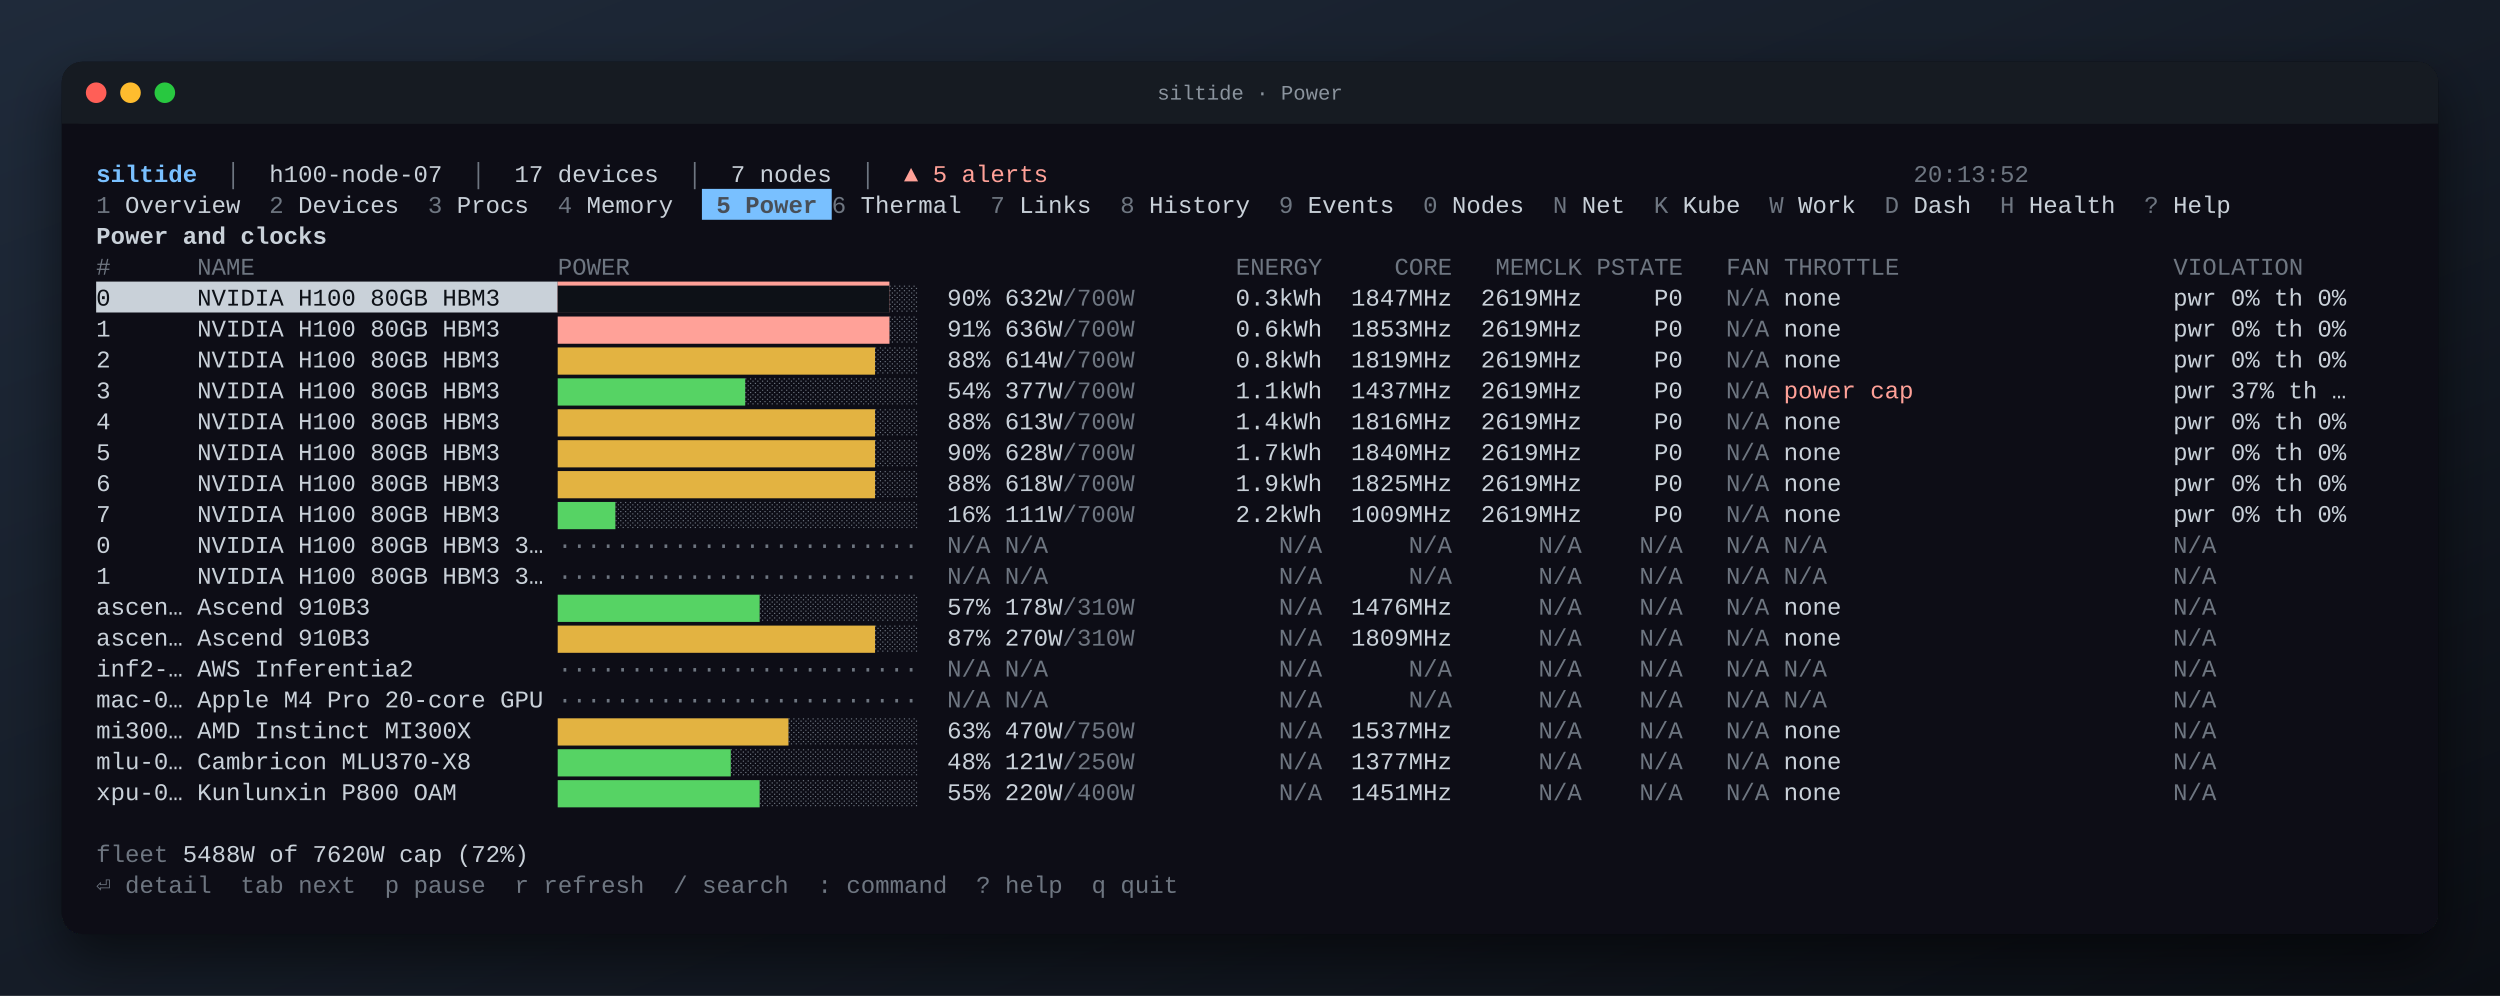
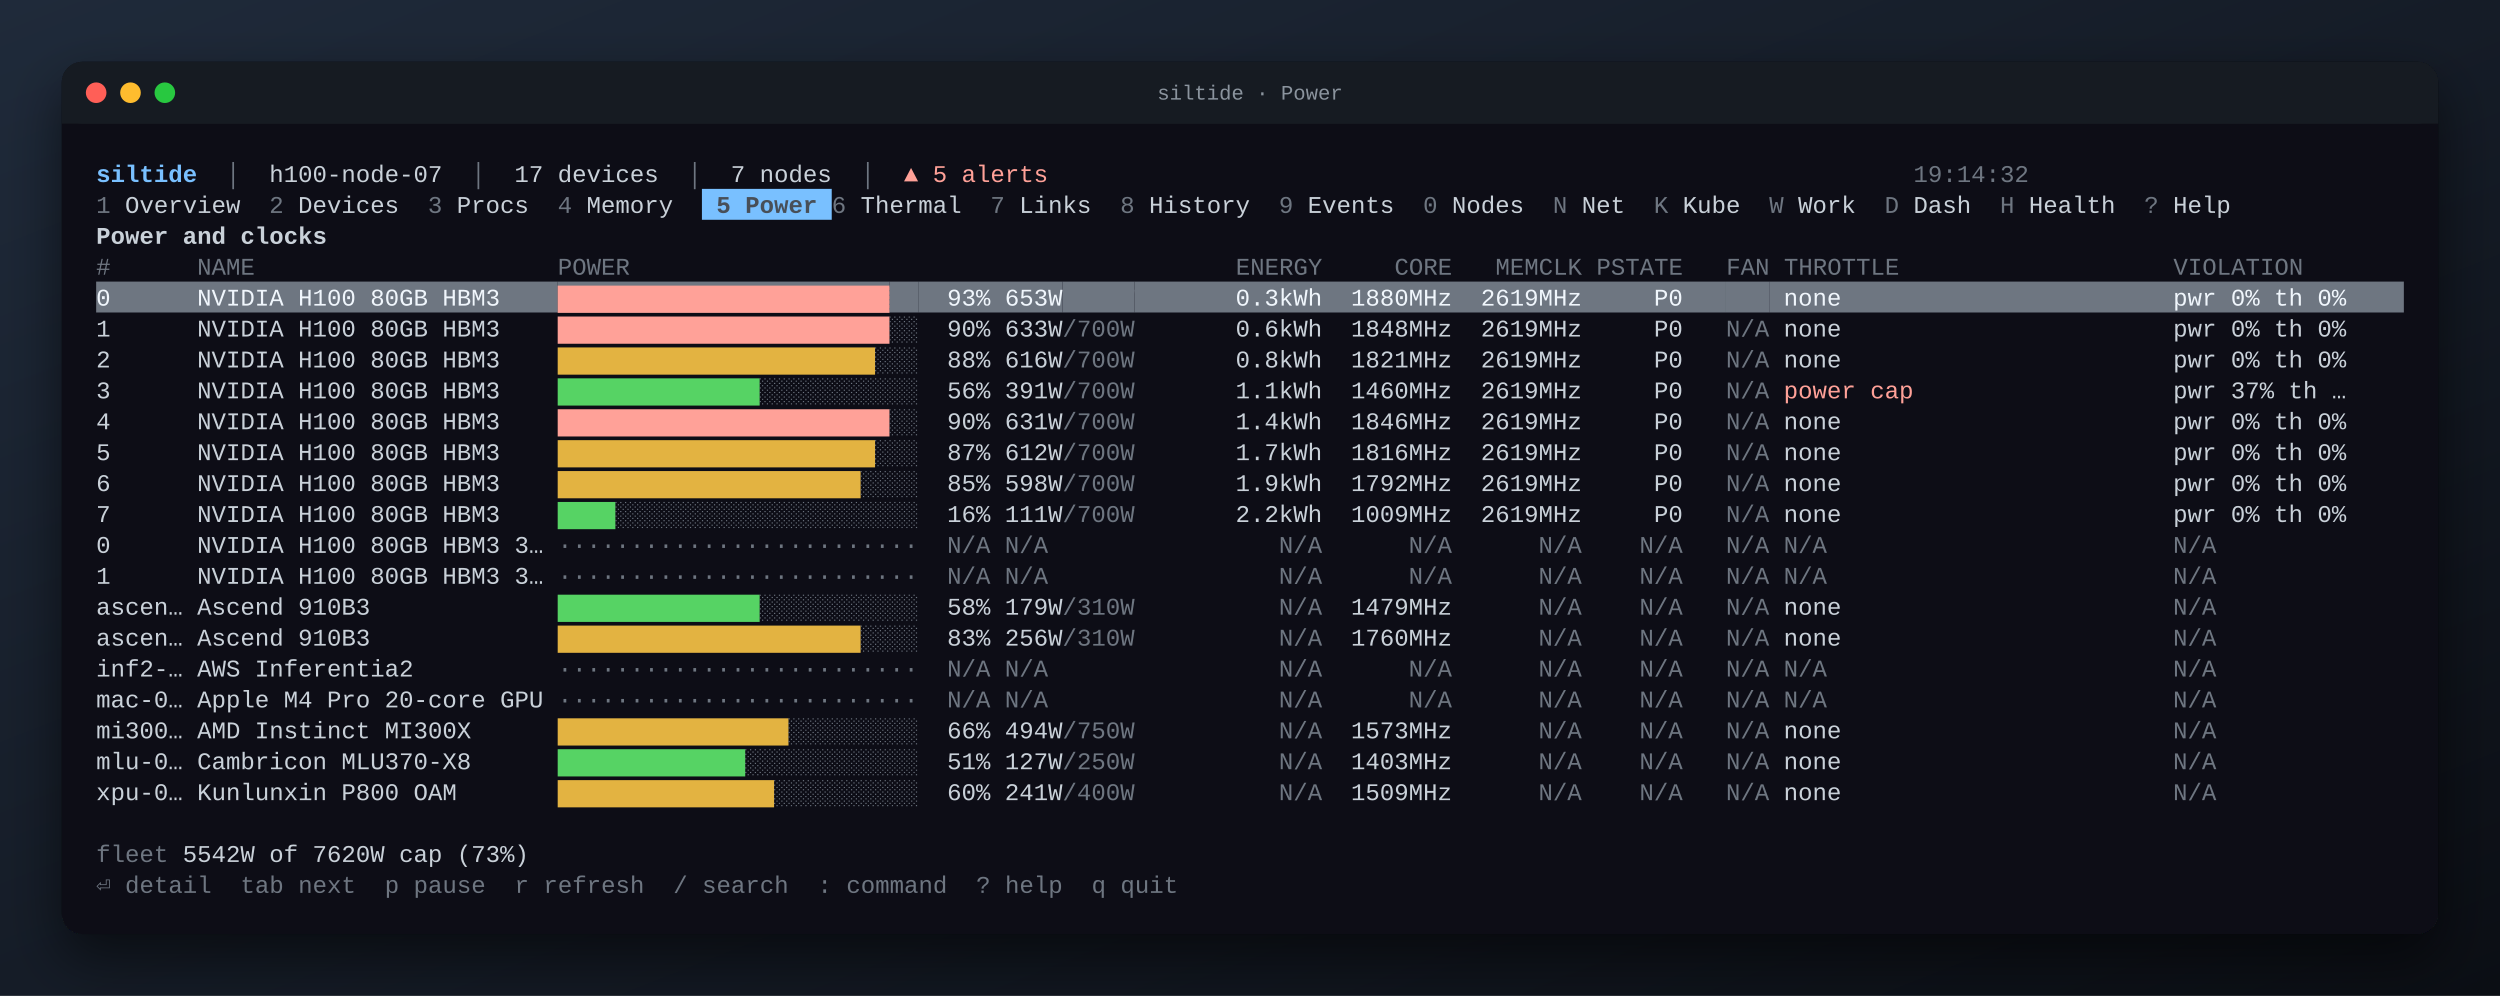
<svg xmlns="http://www.w3.org/2000/svg" width="1456" height="580" viewBox="0 0 1456 580" font-family="JetBrains Mono, SFMono-Regular, Menlo, Consolas, Liberation Mono, monospace" font-size="14">
  <defs>
    <linearGradient id="desk" x1="0" y1="0" x2="1" y2="1">
      <stop offset="0" stop-color="#1f2a3a" />
      <stop offset="1" stop-color="#0b0e14" />
    </linearGradient>
    <filter id="shadow" x="-10%" y="-10%" width="120%" height="130%">
      <feDropShadow dx="0" dy="14" stdDeviation="16" flood-color="#000" flood-opacity="0.55" />
    </filter>
  </defs>
  <rect width="100%" height="100%" fill="url(#desk)" />
  <rect x="36" y="36" width="1384" height="508" rx="12" fill="#0d1117" filter="url(#shadow)" />
  <rect x="36" y="36" width="1384" height="36" rx="12" fill="#161b22" />
  <rect x="36" y="60" width="1384" height="12" fill="#161b22" />
  <circle cx="56" cy="54" r="6" fill="#ff5f57" />
  <circle cx="76" cy="54" r="6" fill="#febc2e" />
  <circle cx="96" cy="54" r="6" fill="#28c840" />
  <text x="50%" y="58" text-anchor="middle" fill="#8b949e" font-size="12">siltide · Power</text>
  <g xml:space="preserve" transform="translate(36 36)">
    <text y="70.0" fill="#c9d1d9" xml:space="preserve" style="white-space:pre">
      <tspan x="20.0" fill="#79c0ff" font-weight="bold">siltide</tspan>
      <tspan x="78.8" fill="#6e7681">  │  </tspan>
      <tspan x="120.8">h100-node-07</tspan>
      <tspan x="221.6" fill="#6e7681">  │  </tspan>
      <tspan x="263.6">17 devices</tspan>
      <tspan x="347.6" fill="#6e7681">  │  </tspan>
      <tspan x="389.6">7 nodes</tspan>
      <tspan x="448.4" fill="#6e7681">  │  </tspan>
      <tspan x="490.4" fill="#ffa198">▲ 5 alerts</tspan>
-       <tspan x="1078.4" fill="#6e7681">20:13:52                         </tspan>
+       <tspan x="1078.4" fill="#6e7681">19:14:32                         </tspan>
    </text>
    <rect x="372.8" y="74.0" width="75.6" height="18.0" fill="#79c0ff" />
    <text y="88.0" fill="#c9d1d9" xml:space="preserve" style="white-space:pre">
      <tspan x="20.0" fill="#6e7681">1</tspan>
      <tspan x="28.4"> Overview  </tspan>
      <tspan x="120.8" fill="#6e7681">2</tspan>
      <tspan x="129.2"> Devices  </tspan>
      <tspan x="213.2" fill="#6e7681">3</tspan>
      <tspan x="221.6"> Procs  </tspan>
      <tspan x="288.8" fill="#6e7681">4</tspan>
      <tspan x="297.2"> Memory  </tspan>
      <tspan x="372.8" fill="#484f58" font-weight="bold"> 5 Power </tspan>
      <tspan x="448.4" fill="#6e7681">6</tspan>
      <tspan x="456.8"> Thermal  </tspan>
      <tspan x="540.8" fill="#6e7681">7</tspan>
      <tspan x="549.2"> Links  </tspan>
      <tspan x="616.4" fill="#6e7681">8</tspan>
      <tspan x="624.8"> History  </tspan>
      <tspan x="708.8" fill="#6e7681">9</tspan>
      <tspan x="717.2"> Events  </tspan>
      <tspan x="792.8" fill="#6e7681">0</tspan>
      <tspan x="801.2"> Nodes  </tspan>
      <tspan x="868.4" fill="#6e7681">N</tspan>
      <tspan x="876.8"> Net  </tspan>
      <tspan x="927.2" fill="#6e7681">K</tspan>
      <tspan x="935.6"> Kube  </tspan>
      <tspan x="994.4" fill="#6e7681">W</tspan>
      <tspan x="1002.8"> Work  </tspan>
      <tspan x="1061.6" fill="#6e7681">D</tspan>
      <tspan x="1070.0"> Dash  </tspan>
      <tspan x="1128.8" fill="#6e7681">H</tspan>
      <tspan x="1137.2"> Health  </tspan>
      <tspan x="1212.8" fill="#6e7681">?</tspan>
      <tspan x="1221.2"> Help  </tspan>
    </text>
    <text y="106.0" fill="#c9d1d9" xml:space="preserve" style="white-space:pre">
      <tspan x="20.0" font-weight="bold">Power and clocks</tspan>
    </text>
    <text y="124.0" fill="#c9d1d9" xml:space="preserve" style="white-space:pre">
      <tspan x="20.0" fill="#6e7681">#      NAME                     POWER                                          ENERGY     CORE   MEMCLK PSTATE   FAN THROTTLE                   VIOLATION   </tspan>
    </text>
-     <rect x="20.0" y="128.0" width="268.8" height="18.0" fill="#c9d1d9" />
-     <rect x="288.8" y="128.0" width="193.2" height="18.0" fill="#ffa198" />
+     <rect x="20.0" y="128.0" width="268.8" height="18.0" fill="#6e7681" />
+     <rect x="288.8" y="128.0" width="193.2" height="18.0" fill="#6e7681" />
+     <rect x="482.0" y="128.0" width="16.8" height="18.0" fill="#6e7681" />
+     <rect x="498.8" y="128.0" width="84.0" height="18.0" fill="#6e7681" />
+     <rect x="582.8" y="128.0" width="42.0" height="18.0" fill="#6e7681" />
+     <rect x="624.8" y="128.0" width="344.4" height="18.0" fill="#6e7681" />
+     <rect x="969.2" y="128.0" width="25.2" height="18.0" fill="#6e7681" />
+     <rect x="994.4" y="128.0" width="369.6" height="18.0" fill="#6e7681" />
    <text y="142.0" fill="#c9d1d9" xml:space="preserve" style="white-space:pre">
-       <tspan x="20.0" fill="#0d1117">0      NVIDIA H100 80GB HBM3    </tspan>
-       <tspan x="288.8" fill="#0d1117">███████████████████████</tspan>
+       <tspan x="20.0" fill="#f0f6fc">0      NVIDIA H100 80GB HBM3    </tspan>
+       <tspan x="288.8" fill="#ffa198">███████████████████████</tspan>
      <tspan x="482.0" fill="#6e7681">░░</tspan>
-       <tspan x="498.8">  90% 632W</tspan>
-       <tspan x="582.8" fill="#6e7681">/700W</tspan>
-       <tspan x="624.8">       0.3kWh  1847MHz  2619MHz     P0   </tspan>
-       <tspan x="969.2" fill="#6e7681">N/A</tspan>
-       <tspan x="994.4"> none                       pwr 0% th 0%    </tspan>
+       <tspan x="498.8" fill="#f0f6fc">  93% 653W</tspan>
+       <tspan x="582.8" fill="#6e7681">/700W</tspan>
+       <tspan x="624.8" fill="#f0f6fc">       0.3kWh  1880MHz  2619MHz     P0   </tspan>
+       <tspan x="969.2" fill="#6e7681">N/A</tspan>
+       <tspan x="994.4" fill="#f0f6fc"> none                       pwr 0% th 0%    </tspan>
    </text>
    <text y="160.0" fill="#c9d1d9" xml:space="preserve" style="white-space:pre">
      <tspan x="20.0">1      NVIDIA H100 80GB HBM3    </tspan>
      <tspan x="288.8" fill="#ffa198">███████████████████████</tspan>
      <tspan x="482.0" fill="#6e7681">░░</tspan>
-       <tspan x="498.8">  91% 636W</tspan>
-       <tspan x="582.8" fill="#6e7681">/700W</tspan>
-       <tspan x="624.8">       0.6kWh  1853MHz  2619MHz     P0   </tspan>
+       <tspan x="498.8">  90% 633W</tspan>
+       <tspan x="582.8" fill="#6e7681">/700W</tspan>
+       <tspan x="624.8">       0.6kWh  1848MHz  2619MHz     P0   </tspan>
      <tspan x="969.2" fill="#6e7681">N/A</tspan>
      <tspan x="994.4"> none                       pwr 0% th 0%</tspan>
    </text>
    <text y="178.0" fill="#c9d1d9" xml:space="preserve" style="white-space:pre">
      <tspan x="20.0">2      NVIDIA H100 80GB HBM3    </tspan>
      <tspan x="288.8" fill="#e3b341">██████████████████████</tspan>
      <tspan x="473.6" fill="#6e7681">░░░</tspan>
-       <tspan x="498.8">  88% 614W</tspan>
-       <tspan x="582.8" fill="#6e7681">/700W</tspan>
-       <tspan x="624.8">       0.8kWh  1819MHz  2619MHz     P0   </tspan>
+       <tspan x="498.8">  88% 616W</tspan>
+       <tspan x="582.8" fill="#6e7681">/700W</tspan>
+       <tspan x="624.8">       0.8kWh  1821MHz  2619MHz     P0   </tspan>
      <tspan x="969.2" fill="#6e7681">N/A</tspan>
      <tspan x="994.4"> none                       pwr 0% th 0%</tspan>
    </text>
    <text y="196.0" fill="#c9d1d9" xml:space="preserve" style="white-space:pre">
      <tspan x="20.0">3      NVIDIA H100 80GB HBM3    </tspan>
-       <tspan x="288.8" fill="#56d364">█████████████</tspan>
-       <tspan x="398.0" fill="#6e7681">░░░░░░░░░░░░</tspan>
-       <tspan x="498.8">  54% 377W</tspan>
-       <tspan x="582.8" fill="#6e7681">/700W</tspan>
-       <tspan x="624.8">       1.1kWh  1437MHz  2619MHz     P0   </tspan>
+       <tspan x="288.8" fill="#56d364">██████████████</tspan>
+       <tspan x="406.4" fill="#6e7681">░░░░░░░░░░░</tspan>
+       <tspan x="498.8">  56% 391W</tspan>
+       <tspan x="582.8" fill="#6e7681">/700W</tspan>
+       <tspan x="624.8">       1.1kWh  1460MHz  2619MHz     P0   </tspan>
      <tspan x="969.2" fill="#6e7681">N/A</tspan>
      <tspan x="1002.8" fill="#ffa198">power cap</tspan>
      <tspan x="1078.4">                  pwr 37% th …</tspan>
    </text>
    <text y="214.0" fill="#c9d1d9" xml:space="preserve" style="white-space:pre">
      <tspan x="20.0">4      NVIDIA H100 80GB HBM3    </tspan>
-       <tspan x="288.8" fill="#e3b341">██████████████████████</tspan>
-       <tspan x="473.6" fill="#6e7681">░░░</tspan>
-       <tspan x="498.8">  88% 613W</tspan>
-       <tspan x="582.8" fill="#6e7681">/700W</tspan>
-       <tspan x="624.8">       1.4kWh  1816MHz  2619MHz     P0   </tspan>
+       <tspan x="288.8" fill="#ffa198">███████████████████████</tspan>
+       <tspan x="482.0" fill="#6e7681">░░</tspan>
+       <tspan x="498.8">  90% 631W</tspan>
+       <tspan x="582.8" fill="#6e7681">/700W</tspan>
+       <tspan x="624.8">       1.4kWh  1846MHz  2619MHz     P0   </tspan>
      <tspan x="969.2" fill="#6e7681">N/A</tspan>
      <tspan x="994.4"> none                       pwr 0% th 0%</tspan>
    </text>
    <text y="232.0" fill="#c9d1d9" xml:space="preserve" style="white-space:pre">
      <tspan x="20.0">5      NVIDIA H100 80GB HBM3    </tspan>
      <tspan x="288.8" fill="#e3b341">██████████████████████</tspan>
      <tspan x="473.6" fill="#6e7681">░░░</tspan>
-       <tspan x="498.8">  90% 628W</tspan>
-       <tspan x="582.8" fill="#6e7681">/700W</tspan>
-       <tspan x="624.8">       1.7kWh  1840MHz  2619MHz     P0   </tspan>
+       <tspan x="498.8">  87% 612W</tspan>
+       <tspan x="582.8" fill="#6e7681">/700W</tspan>
+       <tspan x="624.8">       1.7kWh  1816MHz  2619MHz     P0   </tspan>
      <tspan x="969.2" fill="#6e7681">N/A</tspan>
      <tspan x="994.4"> none                       pwr 0% th 0%</tspan>
    </text>
    <text y="250.0" fill="#c9d1d9" xml:space="preserve" style="white-space:pre">
      <tspan x="20.0">6      NVIDIA H100 80GB HBM3    </tspan>
-       <tspan x="288.8" fill="#e3b341">██████████████████████</tspan>
-       <tspan x="473.6" fill="#6e7681">░░░</tspan>
-       <tspan x="498.8">  88% 618W</tspan>
-       <tspan x="582.8" fill="#6e7681">/700W</tspan>
-       <tspan x="624.8">       1.9kWh  1825MHz  2619MHz     P0   </tspan>
+       <tspan x="288.8" fill="#e3b341">█████████████████████</tspan>
+       <tspan x="465.2" fill="#6e7681">░░░░</tspan>
+       <tspan x="498.8">  85% 598W</tspan>
+       <tspan x="582.8" fill="#6e7681">/700W</tspan>
+       <tspan x="624.8">       1.9kWh  1792MHz  2619MHz     P0   </tspan>
      <tspan x="969.2" fill="#6e7681">N/A</tspan>
      <tspan x="994.4"> none                       pwr 0% th 0%</tspan>
    </text>
    <text y="268.0" fill="#c9d1d9" xml:space="preserve" style="white-space:pre">
      <tspan x="20.0">7      NVIDIA H100 80GB HBM3    </tspan>
      <tspan x="288.8" fill="#56d364">████</tspan>
      <tspan x="322.4" fill="#6e7681">░░░░░░░░░░░░░░░░░░░░░</tspan>
      <tspan x="498.8">  16% 111W</tspan>
      <tspan x="582.8" fill="#6e7681">/700W</tspan>
      <tspan x="624.8">       2.2kWh  1009MHz  2619MHz     P0   </tspan>
      <tspan x="969.2" fill="#6e7681">N/A</tspan>
      <tspan x="994.4"> none                       pwr 0% th 0%</tspan>
    </text>
    <text y="286.0" fill="#c9d1d9" xml:space="preserve" style="white-space:pre">
      <tspan x="20.0">0      NVIDIA H100 80GB HBM3 3… </tspan>
      <tspan x="288.8" fill="#6e7681">·························</tspan>
      <tspan x="515.6" fill="#6e7681">N/A</tspan>
      <tspan x="549.2" fill="#6e7681">N/A</tspan>
      <tspan x="708.8" fill="#6e7681">N/A</tspan>
      <tspan x="784.4" fill="#6e7681">N/A</tspan>
      <tspan x="860.0" fill="#6e7681">N/A</tspan>
      <tspan x="918.8" fill="#6e7681">N/A</tspan>
      <tspan x="969.2" fill="#6e7681">N/A</tspan>
      <tspan x="1002.8" fill="#6e7681">N/A</tspan>
      <tspan x="1229.6" fill="#6e7681">N/A</tspan>
    </text>
    <text y="304.0" fill="#c9d1d9" xml:space="preserve" style="white-space:pre">
      <tspan x="20.0">1      NVIDIA H100 80GB HBM3 3… </tspan>
      <tspan x="288.8" fill="#6e7681">·························</tspan>
      <tspan x="515.6" fill="#6e7681">N/A</tspan>
      <tspan x="549.2" fill="#6e7681">N/A</tspan>
      <tspan x="708.8" fill="#6e7681">N/A</tspan>
      <tspan x="784.4" fill="#6e7681">N/A</tspan>
      <tspan x="860.0" fill="#6e7681">N/A</tspan>
      <tspan x="918.8" fill="#6e7681">N/A</tspan>
      <tspan x="969.2" fill="#6e7681">N/A</tspan>
      <tspan x="1002.8" fill="#6e7681">N/A</tspan>
      <tspan x="1229.6" fill="#6e7681">N/A</tspan>
    </text>
    <text y="322.0" fill="#c9d1d9" xml:space="preserve" style="white-space:pre">
      <tspan x="20.0">ascen… Ascend 910B3             </tspan>
      <tspan x="288.8" fill="#56d364">██████████████</tspan>
      <tspan x="406.4" fill="#6e7681">░░░░░░░░░░░</tspan>
-       <tspan x="498.8">  57% 178W</tspan>
+       <tspan x="498.8">  58% 179W</tspan>
      <tspan x="582.8" fill="#6e7681">/310W</tspan>
      <tspan x="708.8" fill="#6e7681">N/A</tspan>
-       <tspan x="734.0">  1476MHz      </tspan>
+       <tspan x="734.0">  1479MHz      </tspan>
      <tspan x="860.0" fill="#6e7681">N/A</tspan>
      <tspan x="918.8" fill="#6e7681">N/A</tspan>
      <tspan x="969.2" fill="#6e7681">N/A</tspan>
      <tspan x="994.4"> none                       </tspan>
      <tspan x="1229.6" fill="#6e7681">N/A</tspan>
    </text>
    <text y="340.0" fill="#c9d1d9" xml:space="preserve" style="white-space:pre">
      <tspan x="20.0">ascen… Ascend 910B3             </tspan>
-       <tspan x="288.8" fill="#e3b341">██████████████████████</tspan>
-       <tspan x="473.6" fill="#6e7681">░░░</tspan>
-       <tspan x="498.8">  87% 270W</tspan>
+       <tspan x="288.8" fill="#e3b341">█████████████████████</tspan>
+       <tspan x="465.2" fill="#6e7681">░░░░</tspan>
+       <tspan x="498.8">  83% 256W</tspan>
      <tspan x="582.8" fill="#6e7681">/310W</tspan>
      <tspan x="708.8" fill="#6e7681">N/A</tspan>
-       <tspan x="734.0">  1809MHz      </tspan>
+       <tspan x="734.0">  1760MHz      </tspan>
      <tspan x="860.0" fill="#6e7681">N/A</tspan>
      <tspan x="918.8" fill="#6e7681">N/A</tspan>
      <tspan x="969.2" fill="#6e7681">N/A</tspan>
      <tspan x="994.4"> none                       </tspan>
      <tspan x="1229.6" fill="#6e7681">N/A</tspan>
    </text>
    <text y="358.0" fill="#c9d1d9" xml:space="preserve" style="white-space:pre">
      <tspan x="20.0">inf2-… AWS Inferentia2          </tspan>
      <tspan x="288.8" fill="#6e7681">·························</tspan>
      <tspan x="515.6" fill="#6e7681">N/A</tspan>
      <tspan x="549.2" fill="#6e7681">N/A</tspan>
      <tspan x="708.8" fill="#6e7681">N/A</tspan>
      <tspan x="784.4" fill="#6e7681">N/A</tspan>
      <tspan x="860.0" fill="#6e7681">N/A</tspan>
      <tspan x="918.8" fill="#6e7681">N/A</tspan>
      <tspan x="969.2" fill="#6e7681">N/A</tspan>
      <tspan x="1002.8" fill="#6e7681">N/A</tspan>
      <tspan x="1229.6" fill="#6e7681">N/A</tspan>
    </text>
    <text y="376.0" fill="#c9d1d9" xml:space="preserve" style="white-space:pre">
      <tspan x="20.0">mac-0… Apple M4 Pro 20-core GPU </tspan>
      <tspan x="288.8" fill="#6e7681">·························</tspan>
      <tspan x="515.6" fill="#6e7681">N/A</tspan>
      <tspan x="549.2" fill="#6e7681">N/A</tspan>
      <tspan x="708.8" fill="#6e7681">N/A</tspan>
      <tspan x="784.4" fill="#6e7681">N/A</tspan>
      <tspan x="860.0" fill="#6e7681">N/A</tspan>
      <tspan x="918.8" fill="#6e7681">N/A</tspan>
      <tspan x="969.2" fill="#6e7681">N/A</tspan>
      <tspan x="1002.8" fill="#6e7681">N/A</tspan>
      <tspan x="1229.6" fill="#6e7681">N/A</tspan>
    </text>
    <text y="394.0" fill="#c9d1d9" xml:space="preserve" style="white-space:pre">
      <tspan x="20.0">mi300… AMD Instinct MI300X      </tspan>
      <tspan x="288.8" fill="#e3b341">████████████████</tspan>
      <tspan x="423.2" fill="#6e7681">░░░░░░░░░</tspan>
-       <tspan x="498.8">  63% 470W</tspan>
+       <tspan x="498.8">  66% 494W</tspan>
      <tspan x="582.8" fill="#6e7681">/750W</tspan>
      <tspan x="708.8" fill="#6e7681">N/A</tspan>
-       <tspan x="734.0">  1537MHz      </tspan>
+       <tspan x="734.0">  1573MHz      </tspan>
      <tspan x="860.0" fill="#6e7681">N/A</tspan>
      <tspan x="918.8" fill="#6e7681">N/A</tspan>
      <tspan x="969.2" fill="#6e7681">N/A</tspan>
      <tspan x="994.4"> none                       </tspan>
      <tspan x="1229.6" fill="#6e7681">N/A</tspan>
    </text>
    <text y="412.0" fill="#c9d1d9" xml:space="preserve" style="white-space:pre">
      <tspan x="20.0">mlu-0… Cambricon MLU370-X8      </tspan>
-       <tspan x="288.8" fill="#56d364">████████████</tspan>
-       <tspan x="389.6" fill="#6e7681">░░░░░░░░░░░░░</tspan>
-       <tspan x="498.8">  48% 121W</tspan>
+       <tspan x="288.8" fill="#56d364">█████████████</tspan>
+       <tspan x="398.0" fill="#6e7681">░░░░░░░░░░░░</tspan>
+       <tspan x="498.8">  51% 127W</tspan>
      <tspan x="582.8" fill="#6e7681">/250W</tspan>
      <tspan x="708.8" fill="#6e7681">N/A</tspan>
-       <tspan x="734.0">  1377MHz      </tspan>
+       <tspan x="734.0">  1403MHz      </tspan>
      <tspan x="860.0" fill="#6e7681">N/A</tspan>
      <tspan x="918.8" fill="#6e7681">N/A</tspan>
      <tspan x="969.2" fill="#6e7681">N/A</tspan>
      <tspan x="994.4"> none                       </tspan>
      <tspan x="1229.6" fill="#6e7681">N/A</tspan>
    </text>
    <text y="430.0" fill="#c9d1d9" xml:space="preserve" style="white-space:pre">
      <tspan x="20.0">xpu-0… Kunlunxin P800 OAM       </tspan>
-       <tspan x="288.8" fill="#56d364">██████████████</tspan>
-       <tspan x="406.4" fill="#6e7681">░░░░░░░░░░░</tspan>
-       <tspan x="498.8">  55% 220W</tspan>
+       <tspan x="288.8" fill="#e3b341">███████████████</tspan>
+       <tspan x="414.8" fill="#6e7681">░░░░░░░░░░</tspan>
+       <tspan x="498.8">  60% 241W</tspan>
      <tspan x="582.8" fill="#6e7681">/400W</tspan>
      <tspan x="708.8" fill="#6e7681">N/A</tspan>
-       <tspan x="734.0">  1451MHz      </tspan>
+       <tspan x="734.0">  1509MHz      </tspan>
      <tspan x="860.0" fill="#6e7681">N/A</tspan>
      <tspan x="918.8" fill="#6e7681">N/A</tspan>
      <tspan x="969.2" fill="#6e7681">N/A</tspan>
      <tspan x="994.4"> none                       </tspan>
      <tspan x="1229.6" fill="#6e7681">N/A</tspan>
    </text>
    <text y="466.0" fill="#c9d1d9" xml:space="preserve" style="white-space:pre">
      <tspan x="20.0" fill="#6e7681">fleet</tspan>
-       <tspan x="62.0"> 5488W of 7620W cap (72%)</tspan>
+       <tspan x="62.0"> 5542W of 7620W cap (73%)</tspan>
    </text>
    <text y="484.0" fill="#c9d1d9" xml:space="preserve" style="white-space:pre">
      <tspan x="20.0" fill="#6e7681">⏎ detail  tab next  p pause  r refresh  / search  : command  ? help  q quit</tspan>
    </text>
  </g>
</svg>
